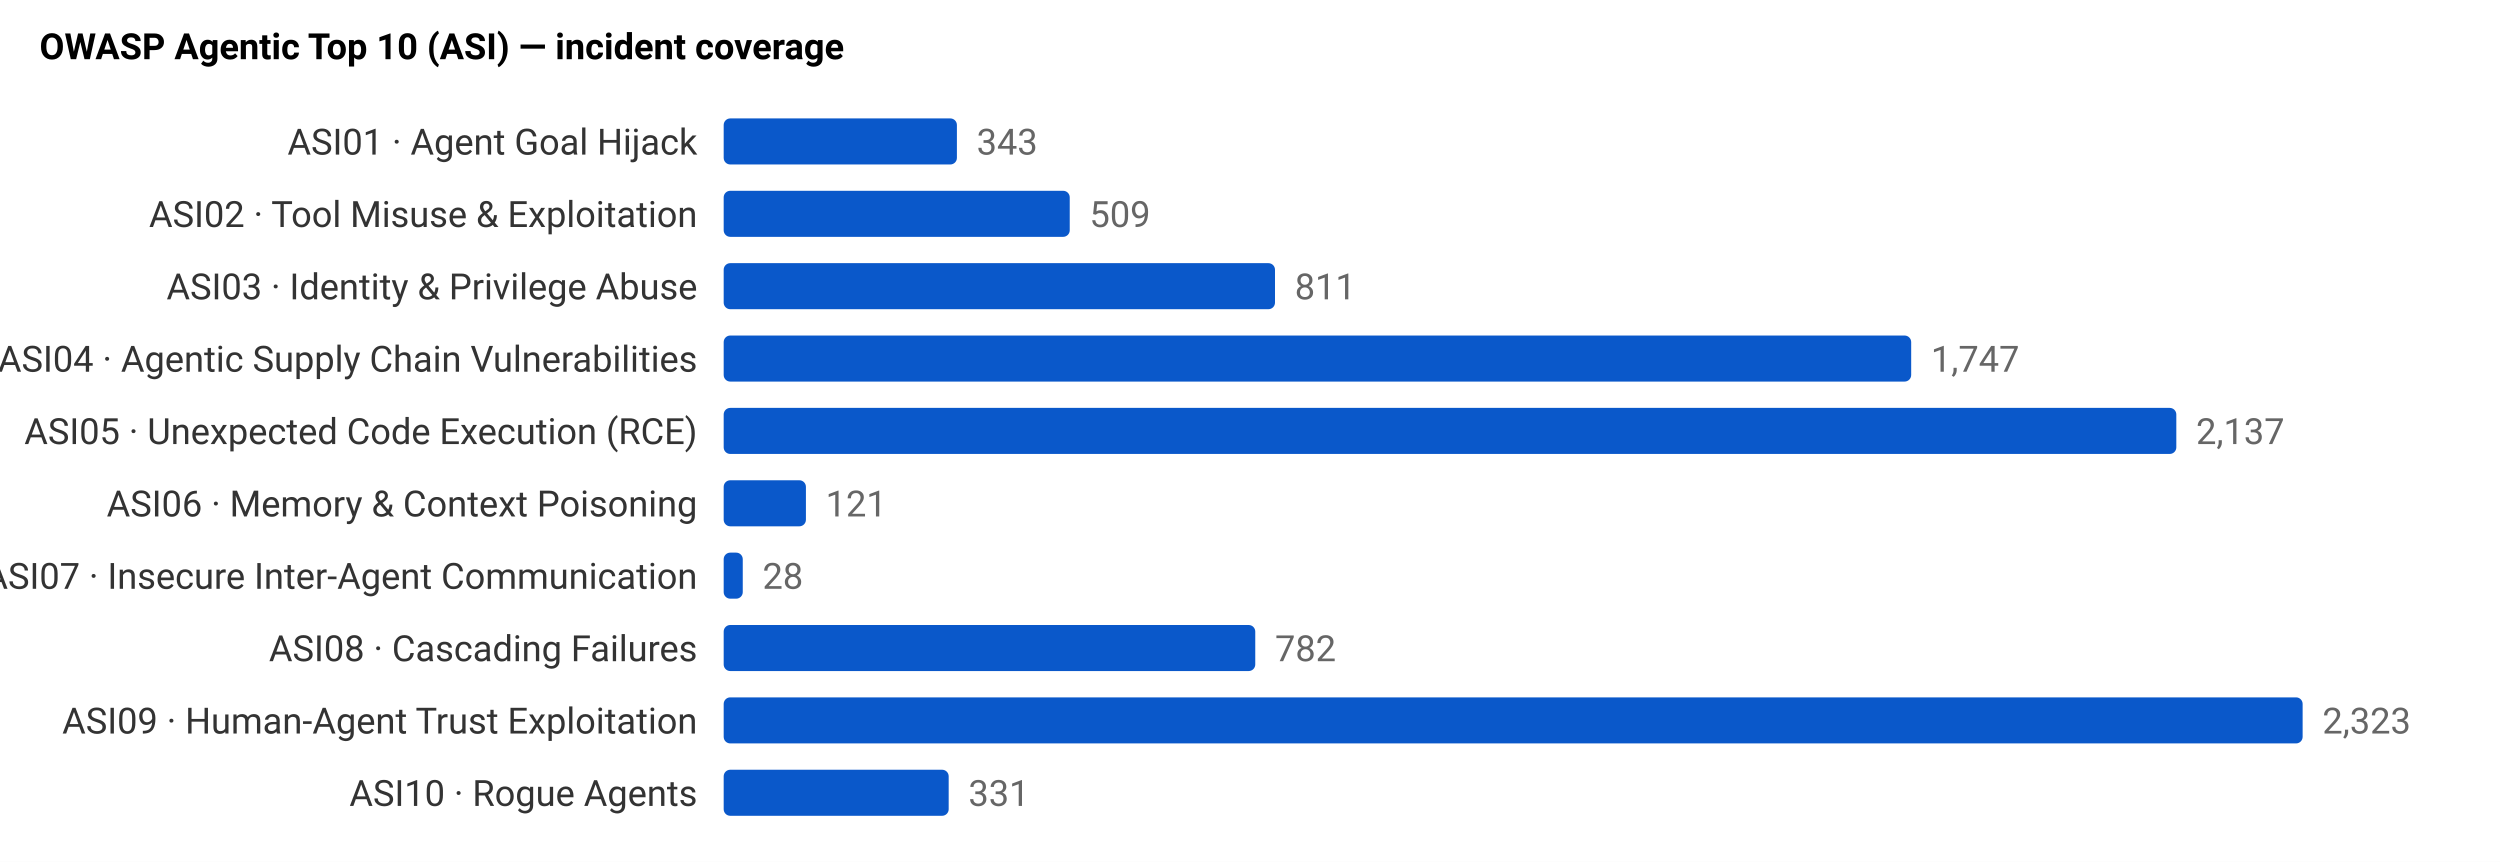
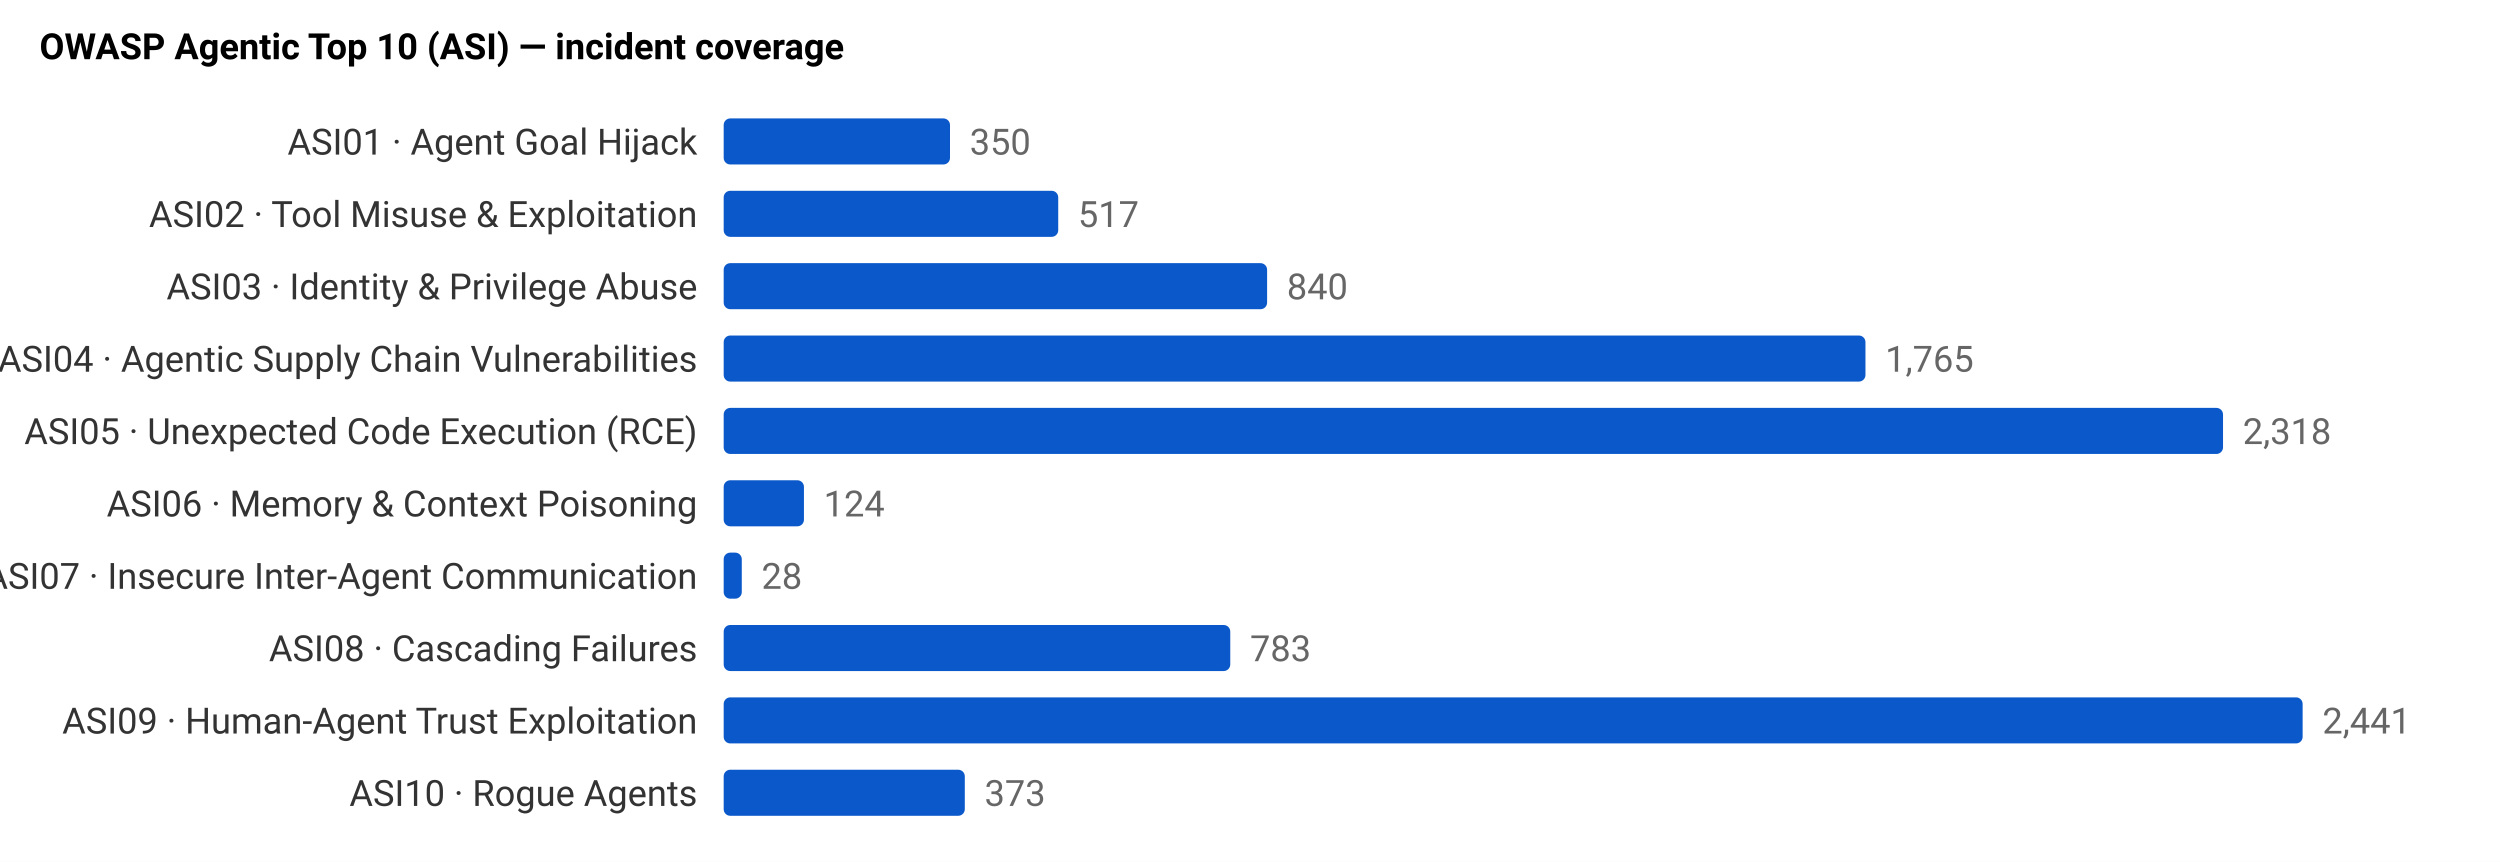
<svg xmlns="http://www.w3.org/2000/svg" viewBox="0 0 760 262" role="img" aria-label="OWASP Agentic Top 10 (ASI) — incident coverage" font-family="system-ui,-apple-system,Segoe UI,Roboto,sans-serif" font-size="11">
  <rect x="0" y="0" width="100%" height="100%" fill="white" />
  <text x="12" y="18" font-weight="600">OWASP Agentic Top 10 (ASI) — incident coverage</text>
  <text x="212" y="47" text-anchor="end" fill="#333">ASI01 · Agent Goal Hijack</text>
-   <rect x="220" y="36" width="70.9" height="14" fill="#0a58ca" rx="2" />
-   <text x="296.9" y="47" fill="#666">343</text>
+   <rect x="220" y="36" width="68.8" height="14" fill="#0a58ca" rx="2" />
+   <text x="294.8" y="47" fill="#666">350</text>
  <text x="212" y="69" text-anchor="end" fill="#333">ASI02 · Tool Misuse &amp; Exploitation</text>
-   <rect x="220" y="58" width="105.2" height="14" fill="#0a58ca" rx="2" />
-   <text x="331.2" y="69" fill="#666">509</text>
+   <rect x="220" y="58" width="101.7" height="14" fill="#0a58ca" rx="2" />
+   <text x="327.7" y="69" fill="#666">517</text>
  <text x="212" y="91" text-anchor="end" fill="#333">ASI03 · Identity &amp; Privilege Abuse</text>
-   <rect x="220" y="80" width="167.6" height="14" fill="#0a58ca" rx="2" />
-   <text x="393.6" y="91" fill="#666">811</text>
+   <rect x="220" y="80" width="165.2" height="14" fill="#0a58ca" rx="2" />
+   <text x="391.2" y="91" fill="#666">840</text>
  <text x="212" y="113" text-anchor="end" fill="#333">ASI04 · Agentic Supply Chain Vulnerabilities</text>
-   <rect x="220" y="102" width="361.0" height="14" fill="#0a58ca" rx="2" />
-   <text x="587.0" y="113" fill="#666">1,747</text>
+   <rect x="220" y="102" width="347.1" height="14" fill="#0a58ca" rx="2" />
+   <text x="573.1" y="113" fill="#666">1,765</text>
  <text x="212" y="135" text-anchor="end" fill="#333">ASI05 · Unexpected Code Execution (RCE)</text>
-   <rect x="220" y="124" width="441.6" height="14" fill="#0a58ca" rx="2" />
-   <text x="667.6" y="135" fill="#666">2,137</text>
+   <rect x="220" y="124" width="455.8" height="14" fill="#0a58ca" rx="2" />
+   <text x="681.8" y="135" fill="#666">2,318</text>
  <text x="212" y="157" text-anchor="end" fill="#333">ASI06 · Memory &amp; Context Poisoning</text>
-   <rect x="220" y="146" width="25.0" height="14" fill="#0a58ca" rx="2" />
-   <text x="251.0" y="157" fill="#666">121</text>
+   <rect x="220" y="146" width="24.4" height="14" fill="#0a58ca" rx="2" />
+   <text x="250.4" y="157" fill="#666">124</text>
  <text x="212" y="179" text-anchor="end" fill="#333">ASI07 · Insecure Inter-Agent Communication</text>
-   <rect x="220" y="168" width="5.8" height="14" fill="#0a58ca" rx="2" />
-   <text x="231.8" y="179" fill="#666">28</text>
+   <rect x="220" y="168" width="5.5" height="14" fill="#0a58ca" rx="2" />
+   <text x="231.5" y="179" fill="#666">28</text>
  <text x="212" y="201" text-anchor="end" fill="#333">ASI08 · Cascading Failures</text>
-   <rect x="220" y="190" width="161.6" height="14" fill="#0a58ca" rx="2" />
-   <text x="387.6" y="201" fill="#666">782</text>
+   <rect x="220" y="190" width="154.0" height="14" fill="#0a58ca" rx="2" />
+   <text x="380.0" y="201" fill="#666">783</text>
  <text x="212" y="223" text-anchor="end" fill="#333">ASI09 · Human-Agent Trust Exploitation</text>
  <rect x="220" y="212" width="480.0" height="14" fill="#0a58ca" rx="2" />
-   <text x="706.0" y="223" fill="#666">2,323</text>
+   <text x="706.0" y="223" fill="#666">2,441</text>
  <text x="212" y="245" text-anchor="end" fill="#333">ASI10 · Rogue Agents</text>
-   <rect x="220" y="234" width="68.4" height="14" fill="#0a58ca" rx="2" />
-   <text x="294.4" y="245" fill="#666">331</text>
+   <rect x="220" y="234" width="73.3" height="14" fill="#0a58ca" rx="2" />
+   <text x="299.3" y="245" fill="#666">373</text>
</svg>
